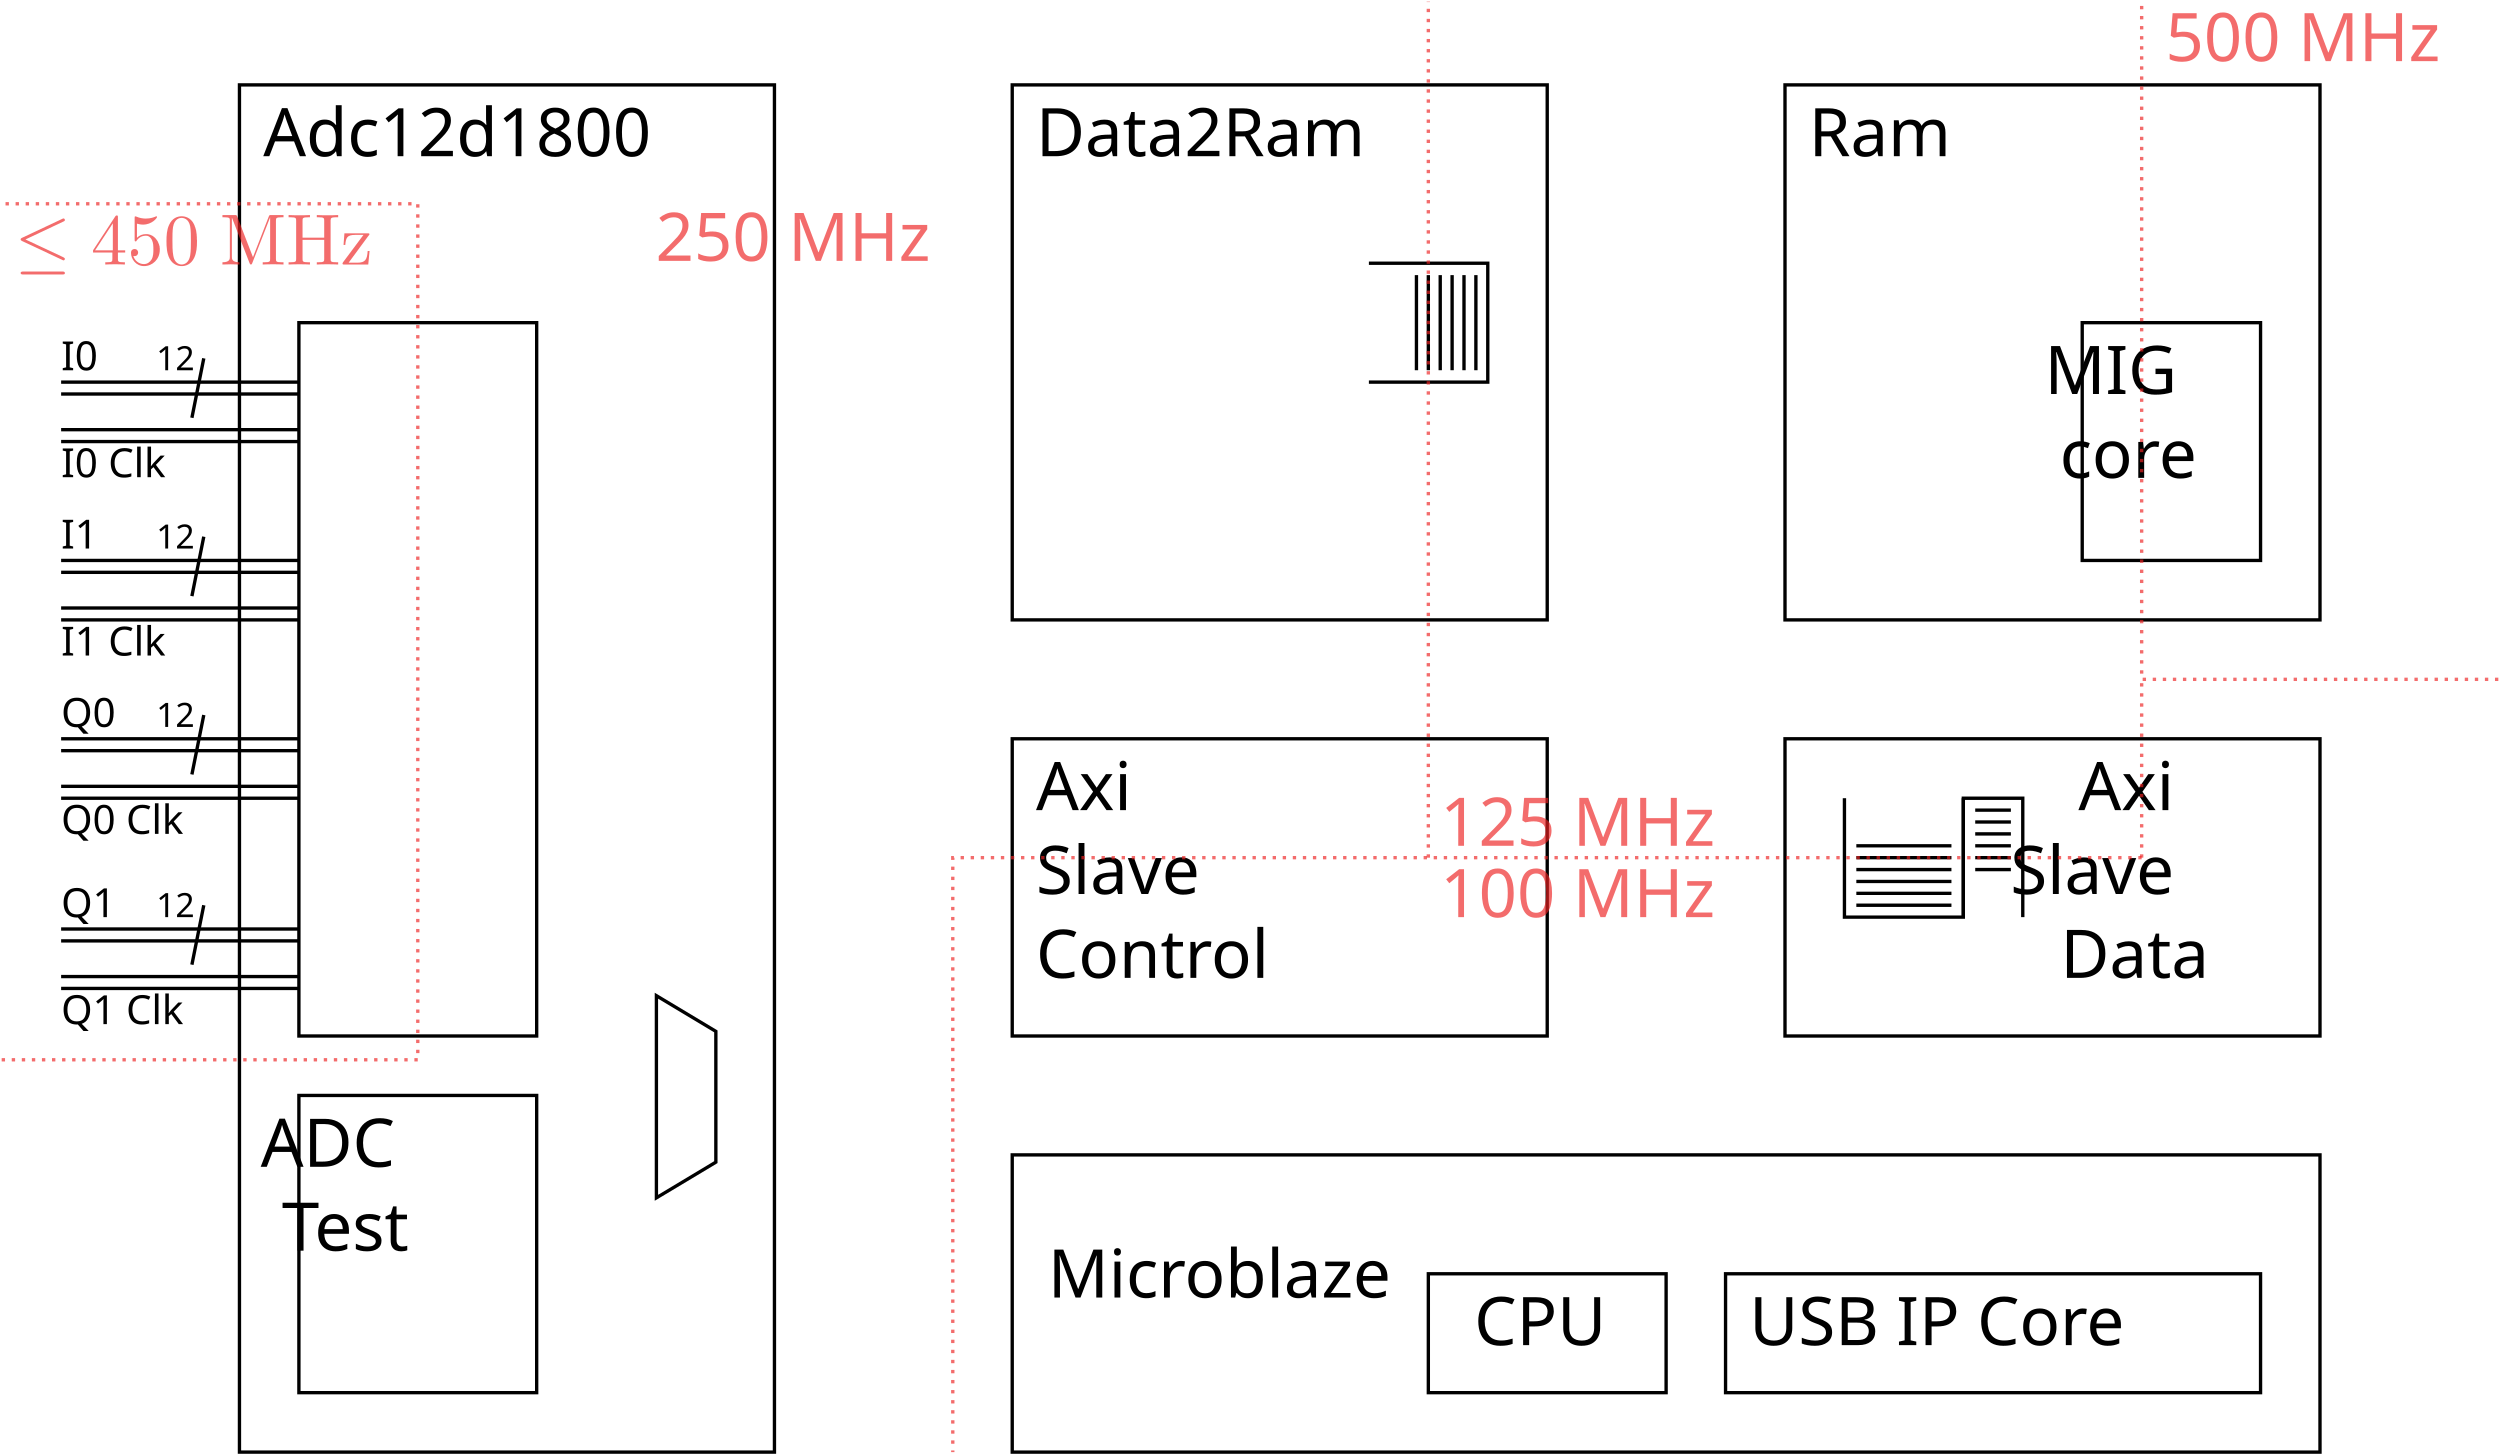
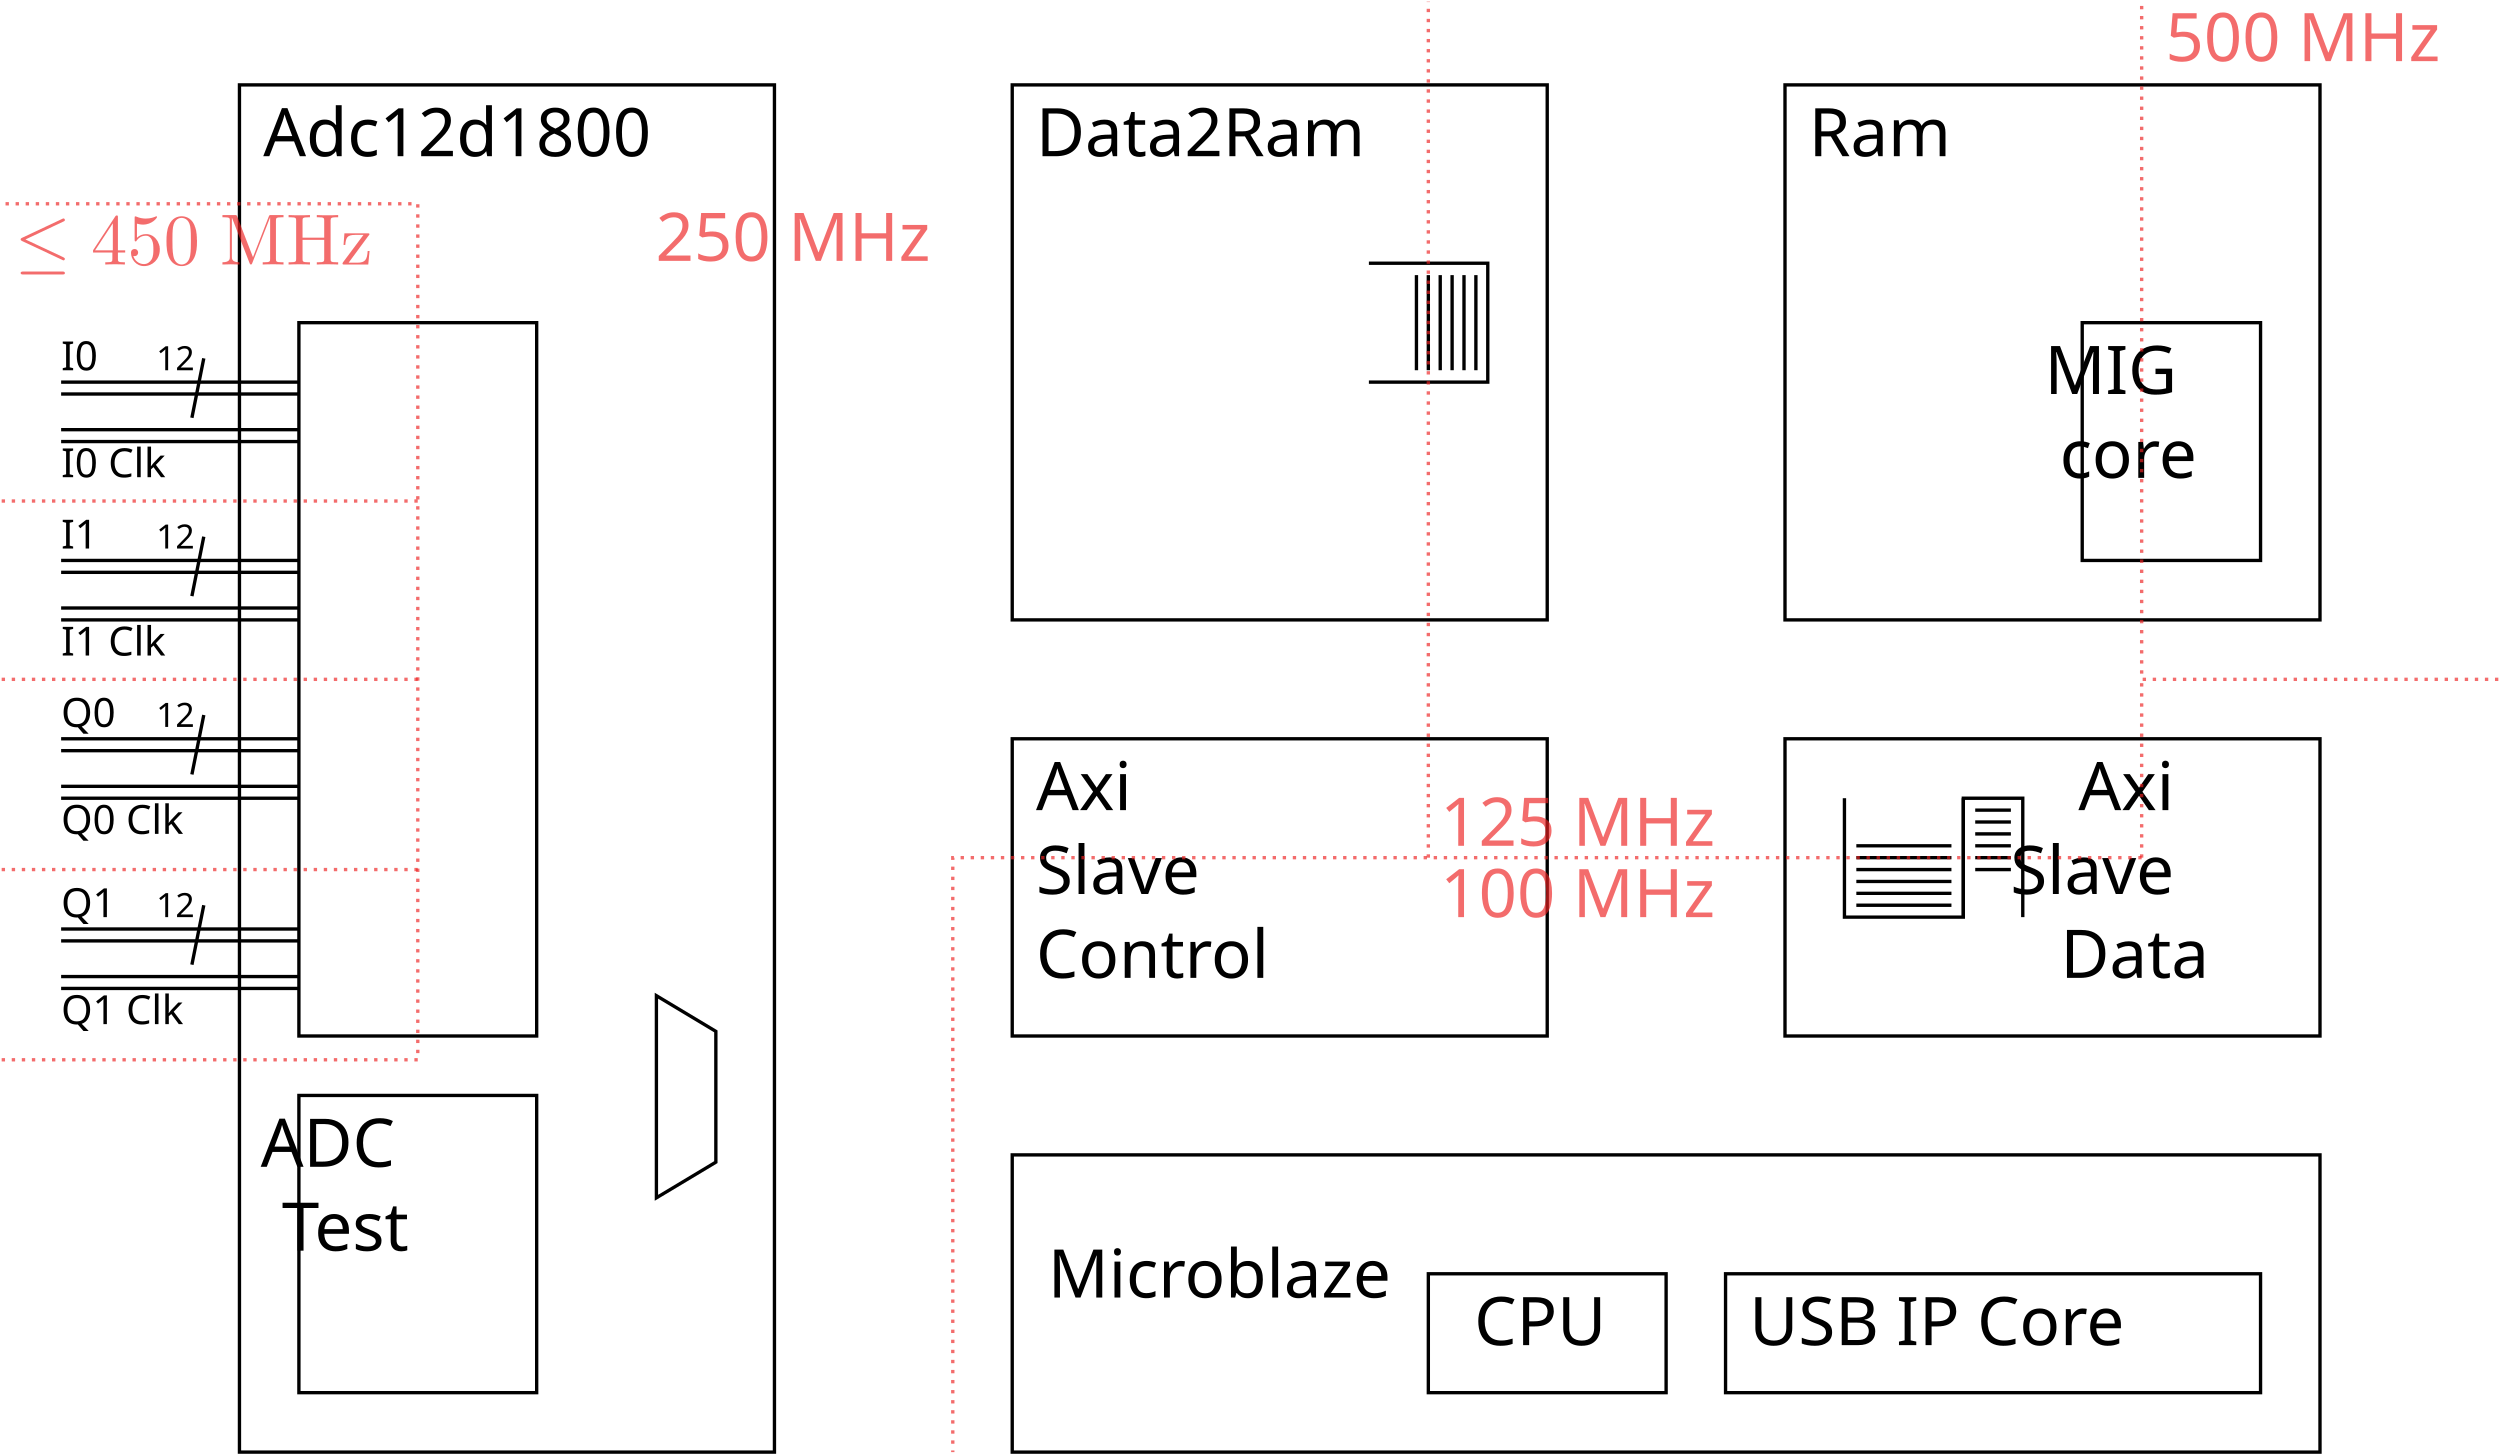
<svg xmlns="http://www.w3.org/2000/svg" width="745.094" height="433.283" id="svg3095" version="1.1">
  <defs id="defs3097" />
  <g id="layer1" transform="translate(0.5,0.5000221)">
-     <rect style="fill:none;stroke:#000000;stroke-width:0.999;stroke-miterlimit:4;stroke-opacity:1;stroke-dasharray:none" id="rect3115" width="159.449" height="407.48" x="70.866" y="24.803" />
+     <rect style="fill:none;stroke:#000000;stroke-width:1;stroke-miterlimit:4;stroke-opacity:1;stroke-dasharray:none" id="rect3115" width="159.449" height="407.48" x="70.866" y="24.803" />
    <rect style="fill:none;stroke:#000000;stroke-width:1;stroke-miterlimit:4;stroke-opacity:1;stroke-dasharray:none" id="rect3123" width="159.449" height="159.449" x="301.181" y="24.803" />
    <rect style="fill:none;stroke:#000000;stroke-width:1;stroke-miterlimit:4;stroke-opacity:1;stroke-dasharray:none" id="rect3125" width="159.449" height="159.449" x="531.496" y="24.803" />
-     <rect style="fill:none;stroke:#000000;stroke-width:0.999;stroke-miterlimit:4;stroke-opacity:1;stroke-dasharray:none" id="rect3895" width="159.449" height="88.583" x="301.181" y="219.685" />
-     <rect style="fill:none;stroke:#000000;stroke-width:0.999;stroke-miterlimit:4;stroke-opacity:1;stroke-dasharray:none" id="rect3897" width="159.449" height="88.583" x="531.496" y="219.685" />
-     <rect style="fill:none;stroke:#000000;stroke-width:0.999;stroke-miterlimit:4;stroke-opacity:1;stroke-dasharray:none" id="rect3899" width="389.764" height="88.583" x="301.181" y="343.701" />
+     <rect style="fill:none;stroke:#000000;stroke-width:1;stroke-miterlimit:4;stroke-opacity:1;stroke-dasharray:none" id="rect3895" width="159.449" height="88.583" x="301.181" y="219.685" />
+     <rect style="fill:none;stroke:#000000;stroke-width:1;stroke-miterlimit:4;stroke-opacity:1;stroke-dasharray:none" id="rect3897" width="159.449" height="88.583" x="531.496" y="219.685" />
+     <rect style="fill:none;stroke:#000000;stroke-width:1;stroke-miterlimit:4;stroke-opacity:1;stroke-dasharray:none" id="rect3899" width="389.764" height="88.583" x="301.181" y="343.701" />
    <text xml:space="preserve" style="font-size:40px;font-style:normal;font-variant:normal;font-weight:normal;font-stretch:normal;line-height:125%;letter-spacing:0px;word-spacing:0px;fill:#000000;fill-opacity:1;stroke:none;font-family:cmr10;-inkscape-font-specification:cmr10" x="77.953" y="46.063" id="text2990">
      <tspan id="tspan2992" x="77.953" y="46.063" style="font-size:20px">Adc12d1800</tspan>
    </text>
    <text xml:space="preserve" style="font-size:20px;font-style:normal;font-variant:normal;font-weight:normal;font-stretch:normal;line-height:125%;letter-spacing:0px;word-spacing:0px;fill:#000000;fill-opacity:1;stroke:none;font-family:cmr10;-inkscape-font-specification:cmr10" x="308.268" y="46.063" id="text3922">
      <tspan id="tspan3924" x="308.268" y="46.063">Data2Ram</tspan>
    </text>
    <text xml:space="preserve" style="font-size:20px;font-style:normal;font-variant:normal;font-weight:normal;font-stretch:normal;line-height:125%;letter-spacing:0px;word-spacing:0px;fill:#000000;fill-opacity:1;stroke:none;font-family:cmr10;-inkscape-font-specification:cmr10" x="538.583" y="46.063" id="text3926">
      <tspan id="tspan3928" x="538.583" y="46.063">Ram</tspan>
    </text>
    <text xml:space="preserve" style="font-size:20px;font-style:normal;font-variant:normal;font-weight:normal;font-stretch:normal;line-height:125%;letter-spacing:0px;word-spacing:0px;fill:#000000;fill-opacity:1;stroke:none;font-family:cmr10;-inkscape-font-specification:cmr10" x="308.268" y="240.945" id="text3936">
      <tspan id="tspan3938" x="308.268" y="240.945">Axi</tspan>
      <tspan x="308.268" y="265.945" id="tspan4228">Slave</tspan>
      <tspan x="308.268" y="290.945" id="tspan4232">Control</tspan>
    </text>
    <text xml:space="preserve" style="font-size:20px;font-style:normal;font-variant:normal;font-weight:normal;font-stretch:normal;line-height:125%;letter-spacing:0px;word-spacing:0px;fill:#000000;fill-opacity:1;stroke:none;font-family:cmr10;-inkscape-font-specification:cmr10" x="683.858" y="240.945" id="text3940">
      <tspan id="tspan3942" x="683.858" y="240.945" style="text-align:end;text-anchor:end">Axi</tspan>
      <tspan x="683.858" y="265.945" id="tspan4224" style="text-align:end;text-anchor:end">Slave</tspan>
      <tspan x="683.858" y="290.945" id="tspan4226" style="text-align:end;text-anchor:end">Data</tspan>
    </text>
    <text xml:space="preserve" style="font-size:20px;font-style:normal;font-variant:normal;font-weight:normal;font-stretch:normal;line-height:125%;letter-spacing:0px;word-spacing:0px;fill:#000000;fill-opacity:1;stroke:none;font-family:cmr10;-inkscape-font-specification:cmr10" x="311.811" y="386.22" id="text3944">
      <tspan id="tspan3946" x="311.811" y="386.22">Microblaze</tspan>
    </text>
    <text xml:space="preserve" style="font-size:20px;font-style:normal;font-variant:normal;font-weight:normal;font-stretch:normal;line-height:125%;letter-spacing:0px;word-spacing:0px;fill:#000000;fill-opacity:1;stroke:none;font-family:cmr10;-inkscape-font-specification:cmr10" x="438.867" y="400.394" id="text3948">
      <tspan id="tspan3950" x="438.867" y="400.394">CPU</tspan>
    </text>
    <text xml:space="preserve" style="font-size:20px;font-style:normal;font-variant:normal;font-weight:normal;font-stretch:normal;line-height:125%;letter-spacing:0px;word-spacing:0px;fill:#000000;fill-opacity:1;stroke:none;font-family:cmr10;-inkscape-font-specification:cmr10" x="520.866" y="400.394" id="text3952">
      <tspan id="tspan3954" x="520.866" y="400.394">USB IP Core</tspan>
    </text>
    <text xml:space="preserve" style="font-size:20px;font-style:normal;font-variant:normal;font-weight:normal;font-stretch:normal;line-height:125%;letter-spacing:0px;word-spacing:0px;fill:#000000;fill-opacity:1;stroke:none;font-family:cmr10;-inkscape-font-specification:cmr10" x="115.411" y="347.244" id="text3956">
      <tspan id="tspan3958" x="115.411" y="347.244" style="text-align:center;text-anchor:middle">ADC</tspan>
      <tspan x="115.411" y="372.244" id="tspan3978" style="text-align:center;text-anchor:middle">Test</tspan>
    </text>
-     <rect style="fill:none;stroke:#000000;stroke-width:0.999;stroke-miterlimit:4;stroke-opacity:1;stroke-dasharray:none" id="rect3960" width="70.866" height="35.433" x="425.197" y="379.134" />
-     <rect style="fill:none;stroke:#000000;stroke-width:0.999;stroke-miterlimit:4;stroke-opacity:1;stroke-dasharray:none" id="rect3962" width="159.449" height="35.433" x="513.78" y="379.134" />
-     <rect style="fill:none;stroke:#000000;stroke-width:0.999;stroke-miterlimit:4;stroke-opacity:1;stroke-dasharray:none" id="rect3966" width="70.866" height="88.583" x="88.583" y="325.984" />
+     <rect style="fill:none;stroke:#000000;stroke-width:1;stroke-miterlimit:4;stroke-opacity:1;stroke-dasharray:none" id="rect3960" width="70.866" height="35.433" x="425.197" y="379.134" />
+     <rect style="fill:none;stroke:#000000;stroke-width:1;stroke-miterlimit:4;stroke-opacity:1;stroke-dasharray:none" id="rect3962" width="159.449" height="35.433" x="513.78" y="379.134" />
+     <rect style="fill:none;stroke:#000000;stroke-width:1;stroke-miterlimit:4;stroke-opacity:1;stroke-dasharray:none" id="rect3966" width="70.866" height="88.583" x="88.583" y="325.984" />
    <path id="path9067-6" d="m 212.851,345.861 0,-38.976 -17.717,-10.63 0,60.236 z" style="fill:none;stroke:#000000;stroke-width:1px;stroke-linecap:butt;stroke-linejoin:miter;stroke-opacity:1" />
    <path style="fill:none;stroke:#000000;stroke-width:1px;stroke-linecap:butt;stroke-linejoin:miter;stroke-opacity:1" d="m 88.583,113.386 -70.866,0" id="path3980" />
    <path style="fill:none;stroke:#000000;stroke-width:1px;stroke-linecap:butt;stroke-linejoin:miter;stroke-opacity:1" d="m 88.583,116.929 -70.866,0" id="path3986" />
    <path style="fill:none;stroke:#000000;stroke-width:1px;stroke-linecap:butt;stroke-linejoin:miter;stroke-opacity:1" d="m 88.583,127.559 -70.866,0" id="path3988" />
    <path style="fill:none;stroke:#000000;stroke-width:1px;stroke-linecap:butt;stroke-linejoin:miter;stroke-opacity:1" d="m 88.583,131.102 -70.866,0" id="path3990" />
    <path style="fill:none;stroke:#000000;stroke-width:1px;stroke-linecap:butt;stroke-linejoin:miter;stroke-opacity:1" d="M 56.693,124.016 60.236,106.299" id="path3992" />
    <text xml:space="preserve" style="font-size:20px;font-style:normal;font-variant:normal;font-weight:normal;font-stretch:normal;line-height:125%;letter-spacing:0px;word-spacing:0px;fill:#000000;fill-opacity:1;stroke:none;font-family:cmr10;-inkscape-font-specification:cmr10" x="46.063" y="109.843" id="text3994">
      <tspan id="tspan3996" x="46.063" y="109.843" style="font-size:10px">12</tspan>
    </text>
    <text xml:space="preserve" style="font-size:20px;font-style:normal;font-variant:normal;font-weight:normal;font-stretch:normal;line-height:125%;letter-spacing:0px;word-spacing:0px;fill:#000000;fill-opacity:1;stroke:none;font-family:cmr10;-inkscape-font-specification:cmr10" x="17.717" y="109.843" id="text3998">
      <tspan id="tspan4000" x="17.717" y="109.843" style="font-size:12px">I0</tspan>
    </text>
    <text xml:space="preserve" style="font-size:20px;font-style:normal;font-variant:normal;font-weight:normal;font-stretch:normal;line-height:125%;letter-spacing:0px;word-spacing:0px;fill:#000000;fill-opacity:1;stroke:none;font-family:cmr10;-inkscape-font-specification:cmr10" x="17.717" y="141.732" id="text4002">
      <tspan id="tspan4004" x="17.717" y="141.732" style="font-size:12px">I0 Clk</tspan>
    </text>
    <path style="fill:none;stroke:#000000;stroke-width:1px;stroke-linecap:butt;stroke-linejoin:miter;stroke-opacity:1" d="m 88.583,166.535 -70.866,0" id="path3980-9" />
    <path style="fill:none;stroke:#000000;stroke-width:1px;stroke-linecap:butt;stroke-linejoin:miter;stroke-opacity:1" d="m 88.583,170.079 -70.866,0" id="path3986-8" />
    <path style="fill:none;stroke:#000000;stroke-width:1px;stroke-linecap:butt;stroke-linejoin:miter;stroke-opacity:1" d="m 88.583,180.709 -70.866,0" id="path3988-1" />
    <path style="fill:none;stroke:#000000;stroke-width:1px;stroke-linecap:butt;stroke-linejoin:miter;stroke-opacity:1" d="m 88.583,184.252 -70.866,0" id="path3990-3" />
    <path style="fill:none;stroke:#000000;stroke-width:1px;stroke-linecap:butt;stroke-linejoin:miter;stroke-opacity:1" d="M 56.693,177.165 60.236,159.449" id="path3992-7" />
    <text xml:space="preserve" style="font-size:20px;font-style:normal;font-variant:normal;font-weight:normal;font-stretch:normal;line-height:125%;letter-spacing:0px;word-spacing:0px;fill:#000000;fill-opacity:1;stroke:none;font-family:cmr10;-inkscape-font-specification:cmr10" x="46.063" y="162.992" id="text3994-2">
      <tspan id="tspan3996-3" x="46.063" y="162.992" style="font-size:10px">12</tspan>
    </text>
    <text xml:space="preserve" style="font-size:20px;font-style:normal;font-variant:normal;font-weight:normal;font-stretch:normal;line-height:125%;letter-spacing:0px;word-spacing:0px;fill:#000000;fill-opacity:1;stroke:none;font-family:cmr10;-inkscape-font-specification:cmr10" x="17.717" y="162.992" id="text3998-0">
      <tspan id="tspan4000-2" x="17.717" y="162.992" style="font-size:12px">I1</tspan>
    </text>
    <text xml:space="preserve" style="font-size:20px;font-style:normal;font-variant:normal;font-weight:normal;font-stretch:normal;line-height:125%;letter-spacing:0px;word-spacing:0px;fill:#000000;fill-opacity:1;stroke:none;font-family:cmr10;-inkscape-font-specification:cmr10" x="17.717" y="194.882" id="text4002-2">
      <tspan id="tspan4004-5" x="17.717" y="194.882" style="font-size:12px">I1 Clk</tspan>
    </text>
    <path style="fill:none;stroke:#000000;stroke-width:1px;stroke-linecap:butt;stroke-linejoin:miter;stroke-opacity:1" d="m 88.583,219.685 -70.866,0" id="path3980-4" />
    <path style="fill:none;stroke:#000000;stroke-width:1px;stroke-linecap:butt;stroke-linejoin:miter;stroke-opacity:1" d="m 88.583,223.228 -70.866,0" id="path3986-6" />
    <path style="fill:none;stroke:#000000;stroke-width:1px;stroke-linecap:butt;stroke-linejoin:miter;stroke-opacity:1" d="m 88.583,233.858 -70.866,0" id="path3988-4" />
    <path style="fill:none;stroke:#000000;stroke-width:1px;stroke-linecap:butt;stroke-linejoin:miter;stroke-opacity:1" d="m 88.583,237.402 -70.866,0" id="path3990-4" />
    <path style="fill:none;stroke:#000000;stroke-width:1px;stroke-linecap:butt;stroke-linejoin:miter;stroke-opacity:1" d="M 56.693,230.315 60.236,212.598" id="path3992-5" />
    <text xml:space="preserve" style="font-size:20px;font-style:normal;font-variant:normal;font-weight:normal;font-stretch:normal;line-height:125%;letter-spacing:0px;word-spacing:0px;fill:#000000;fill-opacity:1;stroke:none;font-family:cmr10;-inkscape-font-specification:cmr10" x="46.063" y="216.142" id="text3994-1">
      <tspan id="tspan3996-7" x="46.063" y="216.142" style="font-size:10px">12</tspan>
    </text>
    <text xml:space="preserve" style="font-size:20px;font-style:normal;font-variant:normal;font-weight:normal;font-stretch:normal;line-height:125%;letter-spacing:0px;word-spacing:0px;fill:#000000;fill-opacity:1;stroke:none;font-family:cmr10;-inkscape-font-specification:cmr10" x="17.717" y="216.142" id="text3998-7">
      <tspan id="tspan4000-6" x="17.717" y="216.142" style="font-size:12px">Q0</tspan>
    </text>
    <text xml:space="preserve" style="font-size:20px;font-style:normal;font-variant:normal;font-weight:normal;font-stretch:normal;line-height:125%;letter-spacing:0px;word-spacing:0px;fill:#000000;fill-opacity:1;stroke:none;font-family:cmr10;-inkscape-font-specification:cmr10" x="17.717" y="248.031" id="text4002-8">
      <tspan id="tspan4004-2" x="17.717" y="248.031" style="font-size:12px">Q0 Clk</tspan>
    </text>
    <path style="fill:none;stroke:#000000;stroke-width:1px;stroke-linecap:butt;stroke-linejoin:miter;stroke-opacity:1" d="m 88.583,276.378 -70.866,0" id="path3980-44" />
    <path style="fill:none;stroke:#000000;stroke-width:1px;stroke-linecap:butt;stroke-linejoin:miter;stroke-opacity:1" d="m 88.583,279.921 -70.866,0" id="path3986-5" />
    <path style="fill:none;stroke:#000000;stroke-width:1px;stroke-linecap:butt;stroke-linejoin:miter;stroke-opacity:1" d="m 88.583,290.551 -70.866,0" id="path3988-13" />
    <path style="fill:none;stroke:#000000;stroke-width:1px;stroke-linecap:butt;stroke-linejoin:miter;stroke-opacity:1" d="m 88.583,294.094 -70.866,0" id="path3990-9" />
    <path style="fill:none;stroke:#000000;stroke-width:1px;stroke-linecap:butt;stroke-linejoin:miter;stroke-opacity:1" d="m 56.693,287.008 3.543,-17.717" id="path3992-4" />
    <text xml:space="preserve" style="font-size:20px;font-style:normal;font-variant:normal;font-weight:normal;font-stretch:normal;line-height:125%;letter-spacing:0px;word-spacing:0px;fill:#000000;fill-opacity:1;stroke:none;font-family:cmr10;-inkscape-font-specification:cmr10" x="46.063" y="272.835" id="text3994-9">
      <tspan id="tspan3996-4" x="46.063" y="272.835" style="font-size:10px">12</tspan>
    </text>
    <text xml:space="preserve" style="font-size:20px;font-style:normal;font-variant:normal;font-weight:normal;font-stretch:normal;line-height:125%;letter-spacing:0px;word-spacing:0px;fill:#000000;fill-opacity:1;stroke:none;font-family:cmr10;-inkscape-font-specification:cmr10" x="17.717" y="272.835" id="text3998-5">
      <tspan id="tspan4000-9" x="17.717" y="272.835" style="font-size:12px">Q1</tspan>
    </text>
    <text xml:space="preserve" style="font-size:20px;font-style:normal;font-variant:normal;font-weight:normal;font-stretch:normal;line-height:125%;letter-spacing:0px;word-spacing:0px;fill:#000000;fill-opacity:1;stroke:none;font-family:cmr10;-inkscape-font-specification:cmr10" x="17.717" y="304.724" id="text4002-5">
      <tspan id="tspan4004-8" x="17.717" y="304.724" style="font-size:12px">Q1 Clk</tspan>
    </text>
    <text xml:space="preserve" style="font-size:20px;font-style:normal;font-variant:normal;font-weight:normal;font-stretch:normal;line-height:125%;letter-spacing:0px;word-spacing:0px;fill:#000000;fill-opacity:1;stroke:none;font-family:cmr10;-inkscape-font-specification:cmr10" x="646.805" y="116.929" id="text3930">
      <tspan id="tspan3932" x="646.805" y="116.929" style="text-align:center;text-anchor:middle">MIG</tspan>
      <tspan x="646.805" y="141.929" id="tspan3934" style="text-align:center;text-anchor:middle">core</tspan>
    </text>
-     <rect style="fill:none;stroke:#000000;stroke-width:0.999;stroke-miterlimit:4;stroke-opacity:1;stroke-dasharray:none" id="rect3964" width="53.15" height="70.866" x="620.079" y="95.669" />
+     <rect style="fill:none;stroke:#000000;stroke-width:1;stroke-miterlimit:4;stroke-opacity:1;stroke-dasharray:none" id="rect3964" width="53.15" height="70.866" x="620.079" y="95.669" />
    <g id="g4158" transform="translate(-1.2598424e-6,-35.43307)">
      <path id="path4138" d="m 439.37,116.929 0,28.346" style="fill:none;stroke:#000000;stroke-width:1px;stroke-linecap:butt;stroke-linejoin:miter;stroke-opacity:1" />
      <path id="path4142" d="m 435.827,116.929 0,28.346" style="fill:none;stroke:#000000;stroke-width:1px;stroke-linecap:butt;stroke-linejoin:miter;stroke-opacity:1" />
      <path id="path4144" d="m 432.283,116.929 0,28.346" style="fill:none;stroke:#000000;stroke-width:1px;stroke-linecap:butt;stroke-linejoin:miter;stroke-opacity:1" />
      <path id="path4146" d="m 428.74,116.929 0,28.346" style="fill:none;stroke:#000000;stroke-width:1px;stroke-linecap:butt;stroke-linejoin:miter;stroke-opacity:1" />
      <path id="path4148" d="m 425.197,116.929 0,28.346" style="fill:none;stroke:#000000;stroke-width:1px;stroke-linecap:butt;stroke-linejoin:miter;stroke-opacity:1" />
      <path id="path4150" d="m 421.654,116.929 0,28.346" style="fill:none;stroke:#000000;stroke-width:1px;stroke-linecap:butt;stroke-linejoin:miter;stroke-opacity:1" />
      <path id="path4156" d="m 407.48,113.386 35.433,0 0,35.433 -35.433,0" style="fill:none;stroke:#000000;stroke-width:1px;stroke-linecap:butt;stroke-linejoin:miter;stroke-opacity:1" />
    </g>
    <g transform="matrix(0,-1,-1,0,715.748,680.3149)" id="g4158-9-6">
      <path id="path4138-9-8" d="m 439.37,116.929 0,10.63" style="fill:none;stroke:#000000;stroke-width:1px;stroke-linecap:butt;stroke-linejoin:miter;stroke-opacity:1" />
      <path id="path4142-4-1" d="m 435.827,116.929 0,10.63" style="fill:none;stroke:#000000;stroke-width:1px;stroke-linecap:butt;stroke-linejoin:miter;stroke-opacity:1" />
      <path id="path4144-9-2" d="m 432.283,116.929 0,10.63" style="fill:none;stroke:#000000;stroke-width:1px;stroke-linecap:butt;stroke-linejoin:miter;stroke-opacity:1" />
      <path id="path4146-1-2" d="m 428.74,116.929 0,10.63" style="fill:none;stroke:#000000;stroke-width:1px;stroke-linecap:butt;stroke-linejoin:miter;stroke-opacity:1" />
      <path id="path4148-8-0" d="m 425.197,116.929 0,10.63" style="fill:none;stroke:#000000;stroke-width:1px;stroke-linecap:butt;stroke-linejoin:miter;stroke-opacity:1" />
      <path id="path4150-4-9" d="m 421.654,116.929 0,10.63" style="fill:none;stroke:#000000;stroke-width:1px;stroke-linecap:butt;stroke-linejoin:miter;stroke-opacity:1" />
      <path id="path4156-5-8" d="m 407.48,113.386 35.433,0 0,17.717 -35.433,0" style="fill:none;stroke:#000000;stroke-width:1px;stroke-linecap:butt;stroke-linejoin:miter;stroke-opacity:1" />
    </g>
    <g id="g4158-8" transform="matrix(0,1,-1,0,698.0315,-170.0788)">
      <path id="path4138-3" d="m 439.37,116.929 0,28.346" style="fill:none;stroke:#000000;stroke-width:1px;stroke-linecap:butt;stroke-linejoin:miter;stroke-opacity:1" />
      <path id="path4142-2" d="m 435.827,116.929 0,28.346" style="fill:none;stroke:#000000;stroke-width:1px;stroke-linecap:butt;stroke-linejoin:miter;stroke-opacity:1" />
      <path id="path4144-5" d="m 432.283,116.929 0,28.346" style="fill:none;stroke:#000000;stroke-width:1px;stroke-linecap:butt;stroke-linejoin:miter;stroke-opacity:1" />
      <path id="path4146-8" d="m 428.74,116.929 0,28.346" style="fill:none;stroke:#000000;stroke-width:1px;stroke-linecap:butt;stroke-linejoin:miter;stroke-opacity:1" />
      <path id="path4148-5" d="m 425.197,116.929 0,28.346" style="fill:none;stroke:#000000;stroke-width:1px;stroke-linecap:butt;stroke-linejoin:miter;stroke-opacity:1" />
      <path id="path4150-8" d="m 421.654,116.929 0,28.346" style="fill:none;stroke:#000000;stroke-width:1px;stroke-linecap:butt;stroke-linejoin:miter;stroke-opacity:1" />
      <path id="path4156-7" d="m 407.48,113.386 35.433,0 0,35.433 -35.433,0" style="fill:none;stroke:#000000;stroke-width:1px;stroke-linecap:butt;stroke-linejoin:miter;stroke-opacity:1" />
    </g>
    <path style="fill:none;stroke:#ec2222;stroke-width:1;stroke-linecap:butt;stroke-linejoin:miter;stroke-miterlimit:4;stroke-opacity:0.663;stroke-dasharray:1, 2;stroke-dashoffset:0" d="m 0,315.354 124.016,2e-5 0,-255.118 -124.016,0" id="path4325" />
    <path style="fill:none;stroke:#ec2222;stroke-width:1;stroke-linecap:butt;stroke-linejoin:miter;stroke-miterlimit:4;stroke-opacity:0.663;stroke-dasharray:1, 2;stroke-dashoffset:0" d="m 744.094,201.968 -106.299,0 0,-201.969" id="path4327" />
    <path style="color:#000000;fill:none;stroke:#ec2222;stroke-width:1;stroke-linecap:butt;stroke-linejoin:miter;stroke-miterlimit:4;stroke-opacity:0.663;stroke-dasharray:1, 2;stroke-dashoffset:0;marker:none;visibility:visible;display:inline;overflow:visible;enable-background:accumulate" d="m 638.295,255.618 -354.331,0 0,177.165" id="path4348" transform="translate(-0.5,-0.5000221)" />
    <path style="fill:none;stroke:#ec2222;stroke-width:1;stroke-linecap:butt;stroke-linejoin:miter;stroke-opacity:0.663;color:#000000;stroke-miterlimit:4;stroke-dasharray:1, 2;stroke-dashoffset:0;marker:none;visibility:visible;display:inline;overflow:visible;enable-background:accumulate" d="m 638.295,255.618 0,-53.15 0,0" id="path4367" transform="translate(-0.5,-0.5000221)" />
    <path style="fill:none;stroke:#ec2222;stroke-width:1;stroke-linecap:butt;stroke-linejoin:miter;stroke-opacity:0.663;color:#000000;stroke-miterlimit:4;stroke-dasharray:1, 2;stroke-dashoffset:0;marker:none;visibility:visible;display:inline;overflow:visible;enable-background:accumulate" d="m 425.697,255.618 0,-255.118" id="path4375" transform="translate(-0.5,-0.5000221)" />
-     <rect style="color:#000000;fill:none;stroke:#000000;stroke-width:0.999;stroke-linecap:butt;stroke-linejoin:miter;stroke-miterlimit:4;stroke-opacity:1;stroke-dasharray:none;stroke-dashoffset:0;marker:none;visibility:visible;display:inline;overflow:visible;enable-background:accumulate" id="rect4383" width="70.866" height="212.598" x="89.083" y="96.169" transform="translate(-0.5,-0.5000221)" />
+     <rect style="color:#000000;fill:none;stroke:#000000;stroke-width:1;stroke-linecap:butt;stroke-linejoin:miter;stroke-miterlimit:4;stroke-opacity:1;stroke-dasharray:none;stroke-dashoffset:0;marker:none;visibility:visible;display:inline;overflow:visible;enable-background:accumulate" id="rect4383" width="70.866" height="212.598" x="89.083" y="96.169" transform="translate(-0.5,-0.5000221)" />
    <g id="g4809" transform="matrix(0.7,0,0,0.7,-404.2722,-162.7321)" style="color:#000000;fill:#ec2222;fill-opacity:0.663;fill-rule:nonzero;stroke:none;marker:none;visibility:visible;display:inline;overflow:visible;enable-background:accumulate">
      <g word-spacing="normal" letter-spacing="normal" font-size-adjust="none" font-stretch="normal" font-weight="normal" font-variant="normal" font-style="normal" stroke-miterlimit="10.433" xml:space="preserve" transform="matrix(0.6189757,0,0,-0.6189757,-108.3208,558.8209)" id="content" style="font-style:normal;font-variant:normal;font-weight:normal;font-stretch:normal;letter-spacing:normal;word-spacing:normal;text-anchor:start;color:#000000;fill:#ec2222;fill-opacity:0.663;fill-rule:nonzero;stroke:none;marker:none;visibility:visible;display:inline;overflow:visible;enable-background:accumulate">
        <path id="path4812" d="m 1150.6,376.04 0.1,0.04 0.1,0.05 0,0.02 0.1,0.03 0,0.02 0.1,0.03 0,0.02 0,0.03 0.1,0.03 0,0.02 0.1,0.03 0,0.03 0,0.03 0.1,0.03 0,0.04 0,0.03 0.1,0.03 0,0.04 0,0.03 0,0.04 0,0.04 0.1,0.04 0,0.04 0,0.05 0,0.04 0,0.05 0,0.05 0,0.05 0,0.05 0,0.06 c 0,0.55 -0.4,1 -1,1 -0.2,0 -0.7,-0.2 -0.8,-0.3 l -27.6,-13 c -0.9,-0.4 -1,-0.75 -1,-1.15 0,-0.44 0.3,-0.8 1,-1.1 l 27.6,-12.95 c 0.6,-0.34 0.7,-0.34 0.8,-0.34 0.6,0 1,0.43 1,1 0,0.43 -0.2,0.73 -1,1.14 l -26.1,12.25 z" style="color:#000000;fill:#ec2222;fill-opacity:0.663;fill-rule:nonzero;stroke:none;stroke-width:0;marker:none;visibility:visible;display:inline;overflow:visible;enable-background:accumulate" />
        <path id="path4814" d="m 1149.8,339.61 0.1,0 0.2,0 0.2,0.01 0,0 0.1,0.01 0.1,0.01 0.1,0 0,0.01 0.1,0.02 0.1,0.01 0.1,0.02 0,0.02 0.1,0.02 0,0.02 0.1,0.03 0.1,0.03 0,0.04 0.1,0.04 0,0.04 0,0.04 0.1,0.05 0,0.03 0,0.03 0,0.03 0.1,0.03 0,0.03 0,0.03 0,0.04 0,0.03 0,0.04 0,0.04 0,0.04 0,0.04 0,0.04 0,0.04 0,0.05 0,0.04 c 0,1 -1,1 -1.8,1 h -26.8 c -0.7,0 -1.8,0 -1.8,-1 0,-1 0.9,-1 1.7,-1 z" style="color:#000000;fill:#ec2222;fill-opacity:0.663;fill-rule:nonzero;stroke:none;stroke-width:0;marker:none;visibility:visible;display:inline;overflow:visible;enable-background:accumulate" />
        <path id="path4816" d="m 1184.2,354.66 v -4.33 c 0,-1.79 -0.1,-2.34 -3.8,-2.34 h -1.1 v -1.55 c 2.1,0.16 4.7,0.16 6.8,0.16 2.1,0 4.7,0 6.7,-0.16 v 1.55 h -1 c -3.7,0 -3.8,0.55 -3.8,2.34 v 4.33 h 5 v 1.55 h -5 v 22.67 c 0,1 0,1.3 -0.8,1.3 -0.4,0 -0.6,0 -1,-0.61 l -15.3,-23.36 h 1.4 l 12.2,18.58 v -18.58 h -12.2 -1.4 v -1.55 z" style="color:#000000;fill:#ec2222;fill-opacity:0.663;fill-rule:nonzero;stroke:none;stroke-width:0;marker:none;visibility:visible;display:inline;overflow:visible;enable-background:accumulate" />
        <path id="path4818" d="m 1216.8,356.46 0,0.55 0,0.55 -0.1,0.53 0,0.54 -0.1,0.52 -0.2,0.51 -0.1,0.51 -0.2,0.49 -0.2,0.48 -0.2,0.47 -0.2,0.46 -0.2,0.44 -0.3,0.43 -0.3,0.41 -0.3,0.4 -0.3,0.38 -0.3,0.36 -0.3,0.35 -0.4,0.33 -0.4,0.3 -0.3,0.29 -0.4,0.27 -0.4,0.24 -0.5,0.22 -0.4,0.2 -0.4,0.17 -0.5,0.15 -0.5,0.13 -0.4,0.09 -0.5,0.08 -0.5,0.04 -0.5,0.01 c -2.4,0 -4.6,-0.79 -6.3,-2.53 v 9.71 c 1,-0.3 2.6,-0.65 4.2,-0.65 6.1,0 9.6,4.54 9.6,5.19 0,0.3 -0.1,0.55 -0.5,0.55 -0.1,0 -0.1,0 -0.4,-0.16 -1,-0.45 -3.4,-1.43 -6.8,-1.43 -2,0 -4.3,0.34 -6.6,1.39 -0.4,0.14 -0.5,0.14 -0.6,0.14 -0.5,0 -0.5,-0.39 -0.5,-1.19 v -14.75 c 0,-0.89 0,-1.3 0.7,-1.3 0.4,0 0.5,0.16 0.6,0.46 0.6,0.79 2.4,3.48 6.5,3.48 2.6,0 3.8,-2.3 4.2,-3.19 0.8,-1.84 0.9,-3.78 0.9,-6.28 0,-1.73 0,-4.73 -1.2,-6.83 -1.2,-1.93 -3,-3.23 -5.3,-3.23 -3.7,0 -6.5,2.64 -7.3,5.58 0.1,-0.05 0.3,-0.1 0.8,-0.1 1.7,0 2.5,1.25 2.5,2.44 0,1.2 -0.8,2.44 -2.5,2.44 -0.7,0 -2.4,-0.35 -2.4,-2.64 0,-4.28 3.4,-9.11 9,-9.11 5.8,0 10.8,4.78 10.8,11.11 z" style="color:#000000;fill:#ec2222;fill-opacity:0.663;fill-rule:nonzero;stroke:none;stroke-width:0;marker:none;visibility:visible;display:inline;overflow:visible;enable-background:accumulate" />
        <path id="path4820" d="m 1242.4,362.38 0,0.75 -0.1,0.74 0,0.75 0,0.74 -0.1,0.75 0,0.74 -0.1,0.74 -0.1,0.73 -0.1,0.74 -0.1,0.72 -0.2,0.73 -0.2,0.71 -0.2,0.72 -0.3,0.7 -0.2,0.7 -0.2,0.35 -0.1,0.35 c -2.3,4.79 -6.4,5.59 -8.5,5.59 -3,0 -6.6,-1.3 -8.7,-5.94 -1.6,-3.44 -1.8,-7.33 -1.8,-11.31 0,-3.74 0.2,-8.22 2.2,-12 2.2,-4.03 5.8,-5.03 8.2,-5.03 v 1.09 c -1.9,0 -4.9,1.25 -5.7,6.03 -0.6,2.99 -0.6,7.57 -0.6,10.52 0,3.19 0,6.47 0.4,9.15 1,5.94 4.7,6.38 5.9,6.38 1.7,0 5,-0.89 5.9,-5.83 0.5,-2.78 0.5,-6.58 0.5,-9.7 0,-3.75 0,-7.13 -0.5,-10.31 -0.8,-4.74 -3.6,-6.24 -5.9,-6.24 h 0 v -1.09 c 2.7,0 6.5,1.04 8.7,5.78 1.6,3.44 1.9,7.31 1.9,11.25 z" style="color:#000000;fill:#ec2222;fill-opacity:0.663;fill-rule:nonzero;stroke:none;stroke-width:0;marker:none;visibility:visible;display:inline;overflow:visible;enable-background:accumulate" />
        <path id="path4822" d="m 1270.1,379.38 -0.1,0.05 0,0.05 0,0.05 0,0.04 0,0.09 -0.1,0.08 0,0.08 -0.1,0.07 0,0.06 0,0.06 -0.1,0.06 0,0.05 0,0.04 -0.1,0.05 0,0.03 0,0.04 -0.1,0.03 0,0.03 -0.1,0.02 0,0.02 -0.1,0.02 0,0.02 -0.1,0.01 0,0.01 -0.1,0.01 -0.1,0.01 0,0 -0.1,0.01 -0.1,0 -0.1,0 -0.1,0 -0.1,0 -0.1,0 -0.1,0 h -8.4 v -1.54 h 1.2 c 3.8,0 3.9,-0.55 3.9,-2.35 v -24.9 c 0,-1.35 0,-3.69 -5.1,-3.69 v -1.55 c 1.8,0.05 4.2,0.16 5.8,0.16 1.7,0 4.1,-0.11 5.9,-0.16 v 1.55 c -5.2,0 -5.2,2.34 -5.2,3.69 v 26.84 h 0.1 l 12,-30.98 c 0.2,-0.65 0.5,-1.1 1,-1.1 0.5,0 0.7,0.41 0.9,0.95 l 12.3,31.54 h 0 v -28.6 c 0,-1.79 -0.1,-2.34 -3.9,-2.34 h -1.2 v -1.55 c 1.8,0.16 5.2,0.16 7.1,0.16 2,0 5.3,0 7.2,-0.16 v 1.55 h -1.2 c -3.9,0 -4,0.55 -4,2.34 v 26.25 c 0,1.8 0.1,2.35 4,2.35 h 1.2 v 1.54 h -8.5 c -1.2,0 -1.2,-0.04 -1.6,-0.95 l -10.9,-28.05 z" style="color:#000000;fill:#ec2222;fill-opacity:0.663;fill-rule:nonzero;stroke:none;stroke-width:0;marker:none;visibility:visible;display:inline;overflow:visible;enable-background:accumulate" />
        <path id="path4824" d="m 1334.3,376.58 0,0.17 0,0.15 0,0.16 0.1,0.14 0,0.14 0,0.13 0,0.12 0,0.12 0,0.11 0.1,0.1 0,0.1 0.1,0.09 0,0.09 0.1,0.08 0.1,0.08 0.1,0.07 0.1,0.06 0.1,0.06 0,0.03 0.1,0.03 0.1,0.02 0,0.03 0.1,0.02 0.1,0.02 0.1,0.02 0.1,0.02 0,0.02 0.1,0.02 0.1,0.02 0.1,0.01 0.1,0.02 0.1,0.01 0.2,0.01 0.1,0.01 0.1,0.01 0.1,0.01 0.2,0.01 0.1,0.01 0.1,0.01 0.2,0 0.1,0.01 0.2,0 0.1,0 0.2,0 0.2,0.01 0.2,0 h 1.2 v 1.54 c -1.8,-0.15 -5.5,-0.15 -7.4,-0.15 -1.9,0 -5.6,0 -7.3,0.15 v -1.54 h 1.2 c 3.8,0 3.9,-0.55 3.9,-2.35 V 364.93 H 1315 v 11.65 c 0,1.8 0.1,2.35 3.9,2.35 h 1.2 v 1.54 c -1.7,-0.15 -5.4,-0.15 -7.3,-0.15 -1.9,0 -5.6,0 -7.4,0.15 v -1.54 h 1.2 c 3.9,0 4,-0.55 4,-2.35 v -26.25 c 0,-1.79 -0.1,-2.34 -4,-2.34 h -1.2 v -1.55 c 1.8,0.16 5.5,0.16 7.4,0.16 1.9,0 5.6,0 7.3,-0.16 v 1.55 h -1.2 c -3.8,0 -3.9,0.55 -3.9,2.34 v 13.05 h 14.9 v -13.05 c 0,-1.79 -0.1,-2.34 -3.9,-2.34 h -1.2 v -1.55 c 1.7,0.16 5.4,0.16 7.3,0.16 1.9,0 5.6,0 7.4,-0.16 v 1.55 h -1.2 c -3.9,0 -4,0.55 -4,2.34 z" style="color:#000000;fill:#ec2222;fill-opacity:0.663;fill-rule:nonzero;stroke:none;stroke-width:0;marker:none;visibility:visible;display:inline;overflow:visible;enable-background:accumulate" />
        <path id="path4826" d="m 1360.5,366.43 0.1,0.02 0,0.03 0,0.02 0,0.02 0,0.03 0.1,0.02 0,0.02 0,0.02 0,0.02 0,0.02 0,0.02 0,0.02 0.1,0.02 0,0.02 0,0.03 0,0.03 0,0.03 0.1,0.03 0,0.03 0,0.03 0,0.02 0,0.02 0,0.03 0,0.02 0,0.02 0.1,0.02 0,0.02 0,0.02 0,0.01 0,0.02 0,0.02 0,0.03 0,0.04 0,0.03 0,0.04 c 0,0.64 -0.4,0.64 -1.3,0.64 h -15.9 l -0.6,-8.02 h 1.2 c 0.4,5.08 1.3,6.93 6.8,6.93 h 5.7 l -14,-18.78 c -0.4,-0.55 -0.4,-0.65 -0.4,-0.9 0,-0.7 0.4,-0.7 1.3,-0.7 h 16.4 l 0.9,9.31 h -1.3 c -0.4,-5.87 -1.5,-8.06 -7.2,-8.06 h -5.9 z" style="color:#000000;fill:#ec2222;fill-opacity:0.663;fill-rule:nonzero;stroke:none;stroke-width:0;marker:none;visibility:visible;display:inline;overflow:visible;enable-background:accumulate" />
      </g>
    </g>
    <text xml:space="preserve" style="font-size:20px;font-style:normal;font-variant:normal;font-weight:normal;font-stretch:normal;text-indent:0;text-align:start;text-decoration:none;line-height:125%;letter-spacing:0px;word-spacing:0px;text-transform:none;direction:ltr;block-progression:tb;writing-mode:lr-tb;text-anchor:start;baseline-shift:baseline;color:#000000;fill:#ec2222;fill-opacity:0.663;fill-rule:nonzero;stroke:none;marker:none;visibility:visible;display:inline;overflow:visible;enable-background:accumulate;font-family:cmr10;-inkscape-font-specification:cmr10" x="428.74" y="251.575" id="text4953">
      <tspan id="tspan4955" x="428.74" y="251.575">125 MHz</tspan>
    </text>
    <text xml:space="preserve" style="font-size:20px;font-style:normal;font-variant:normal;font-weight:normal;font-stretch:normal;text-indent:0;text-align:start;text-decoration:none;line-height:125%;letter-spacing:0px;word-spacing:0px;text-transform:none;direction:ltr;block-progression:tb;writing-mode:lr-tb;text-anchor:start;baseline-shift:baseline;color:#000000;fill:#ec2222;fill-opacity:0.663;fill-rule:nonzero;stroke:none;marker:none;visibility:visible;display:inline;overflow:visible;enable-background:accumulate;font-family:cmr10;-inkscape-font-specification:cmr10" x="428.74" y="272.835" id="text4957">
      <tspan id="tspan4959" x="428.74" y="272.835">100 MHz</tspan>
    </text>
    <text xml:space="preserve" style="font-size:20px;font-style:normal;font-variant:normal;font-weight:normal;font-stretch:normal;line-height:125%;letter-spacing:0px;word-spacing:0px;fill:#ec2222;fill-opacity:0.663;stroke:none;font-family:cmr10;-inkscape-font-specification:cmr10" x="194.882" y="77.253" id="text4961">
      <tspan id="tspan4963" x="194.882" y="77.253">250 MHz</tspan>
    </text>
    <text xml:space="preserve" style="font-size:20px;font-style:normal;font-variant:normal;font-weight:normal;font-stretch:normal;text-indent:0;text-align:start;text-decoration:none;line-height:125%;letter-spacing:0px;word-spacing:0px;text-transform:none;direction:ltr;block-progression:tb;writing-mode:lr-tb;text-anchor:start;baseline-shift:baseline;color:#000000;fill:#ec2222;fill-opacity:0.663;fill-rule:nonzero;stroke:none;marker:none;visibility:visible;display:inline;overflow:visible;enable-background:accumulate;font-family:cmr10;-inkscape-font-specification:cmr10" x="644.882" y="17.717" id="text4953-1">
      <tspan id="tspan4955-2" x="644.882" y="17.717">500 MHz</tspan>
    </text>
+     <path style="fill:none;stroke:#ec2222;stroke-width:1;stroke-linecap:butt;stroke-linejoin:miter;stroke-opacity:0.663;color:#000000;stroke-miterlimit:4;stroke-dasharray:1, 2;stroke-dashoffset:0;marker:none;visibility:visible;display:inline;overflow:visible;enable-background:accumulate" d="m 0.5,259.161 124.016,0" id="path5033" transform="translate(-0.5,-0.5000221)" />
+     <path style="fill:none;stroke:#ec2222;stroke-width:1;stroke-linecap:butt;stroke-linejoin:miter;stroke-opacity:0.663;color:#000000;stroke-miterlimit:4;stroke-dasharray:1, 2;stroke-dashoffset:0;marker:none;visibility:visible;display:inline;overflow:visible;enable-background:accumulate" d="m 0.5,202.469 124.016,0" id="path5035" transform="translate(-0.5,-0.5000221)" />
+     <path style="fill:none;stroke:#ec2222;stroke-width:1;stroke-linecap:butt;stroke-linejoin:miter;stroke-opacity:0.663;color:#000000;stroke-miterlimit:4;stroke-dasharray:1, 2;stroke-dashoffset:0;marker:none;visibility:visible;display:inline;overflow:visible;enable-background:accumulate" d="m 0.5,149.319 124.016,0" id="path5037" transform="translate(-0.5,-0.5000221)" />
  </g>
</svg>
